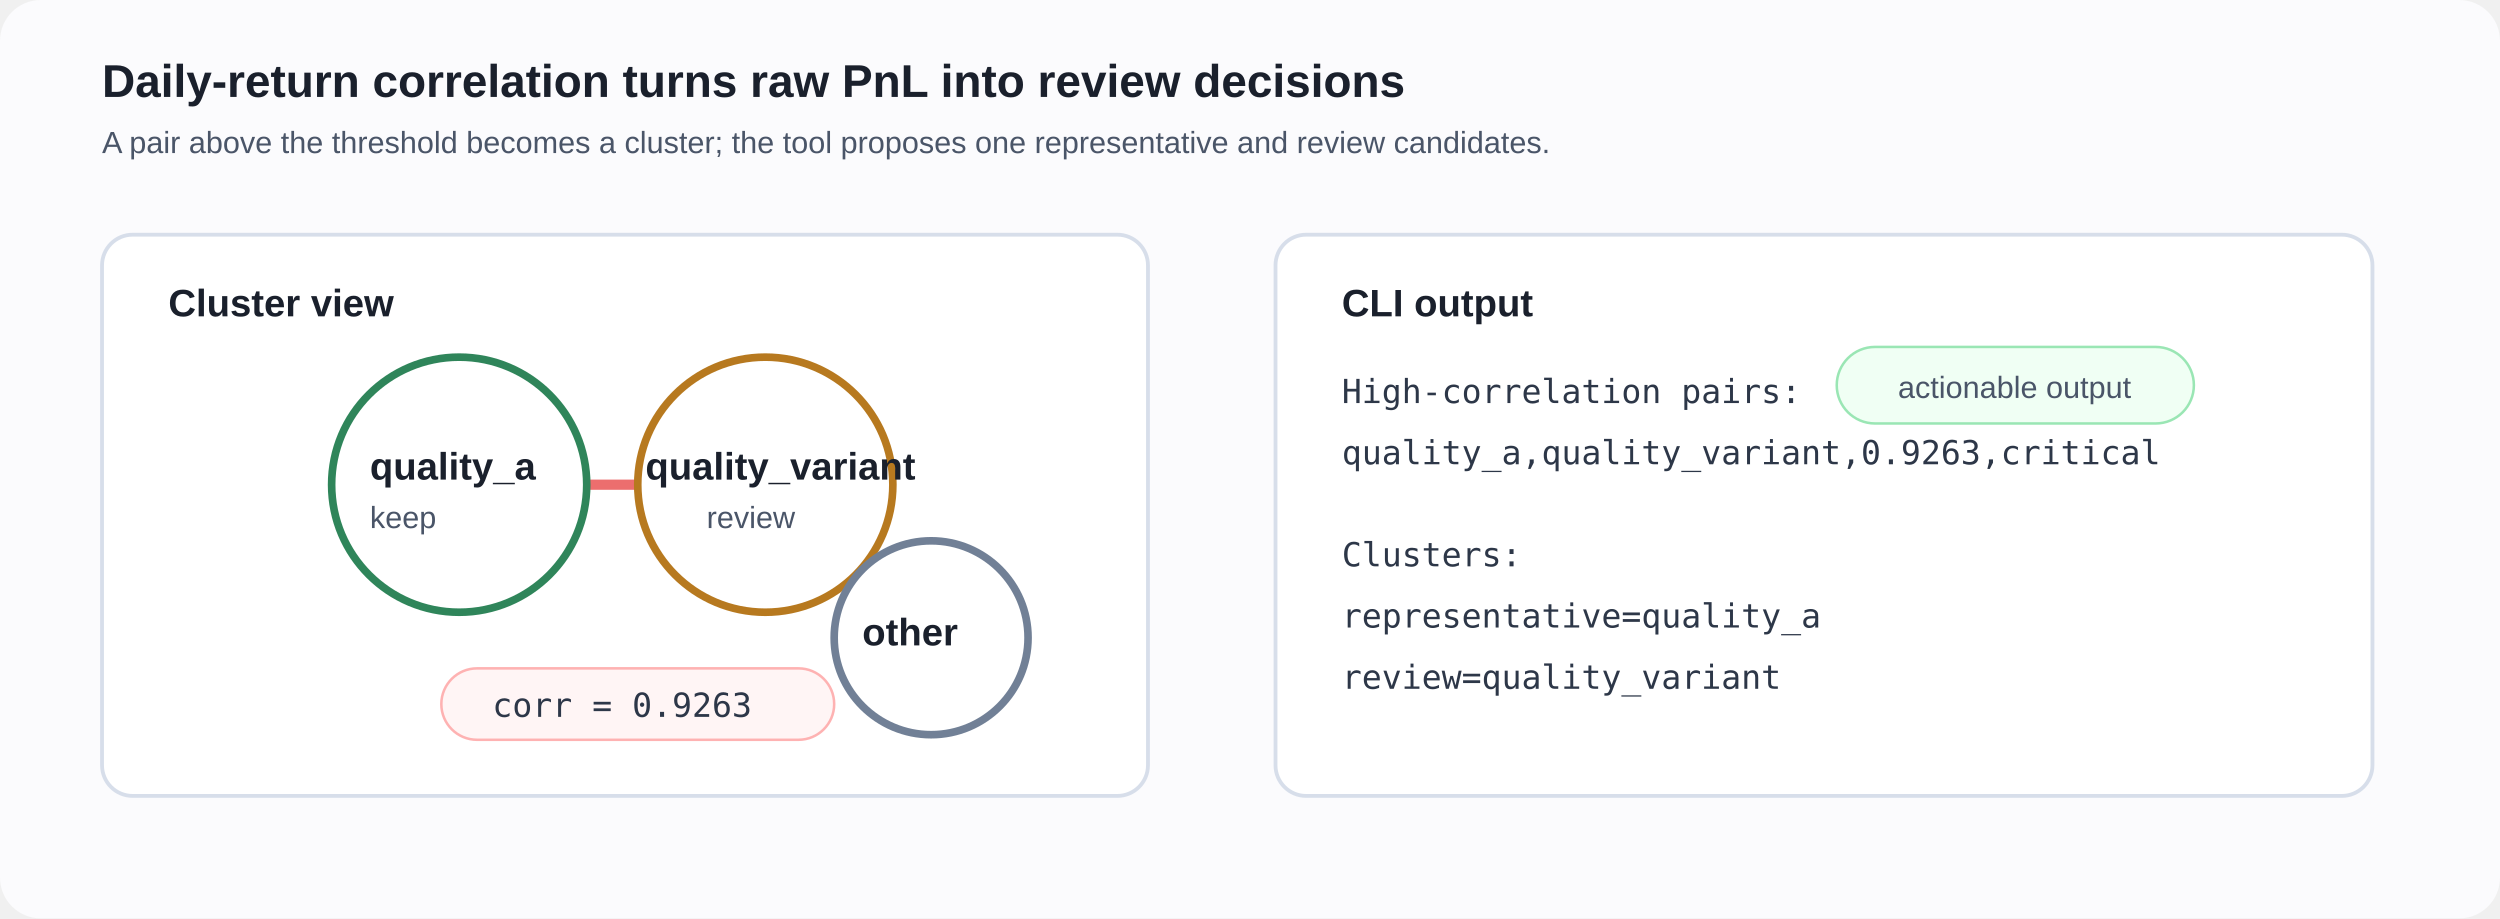
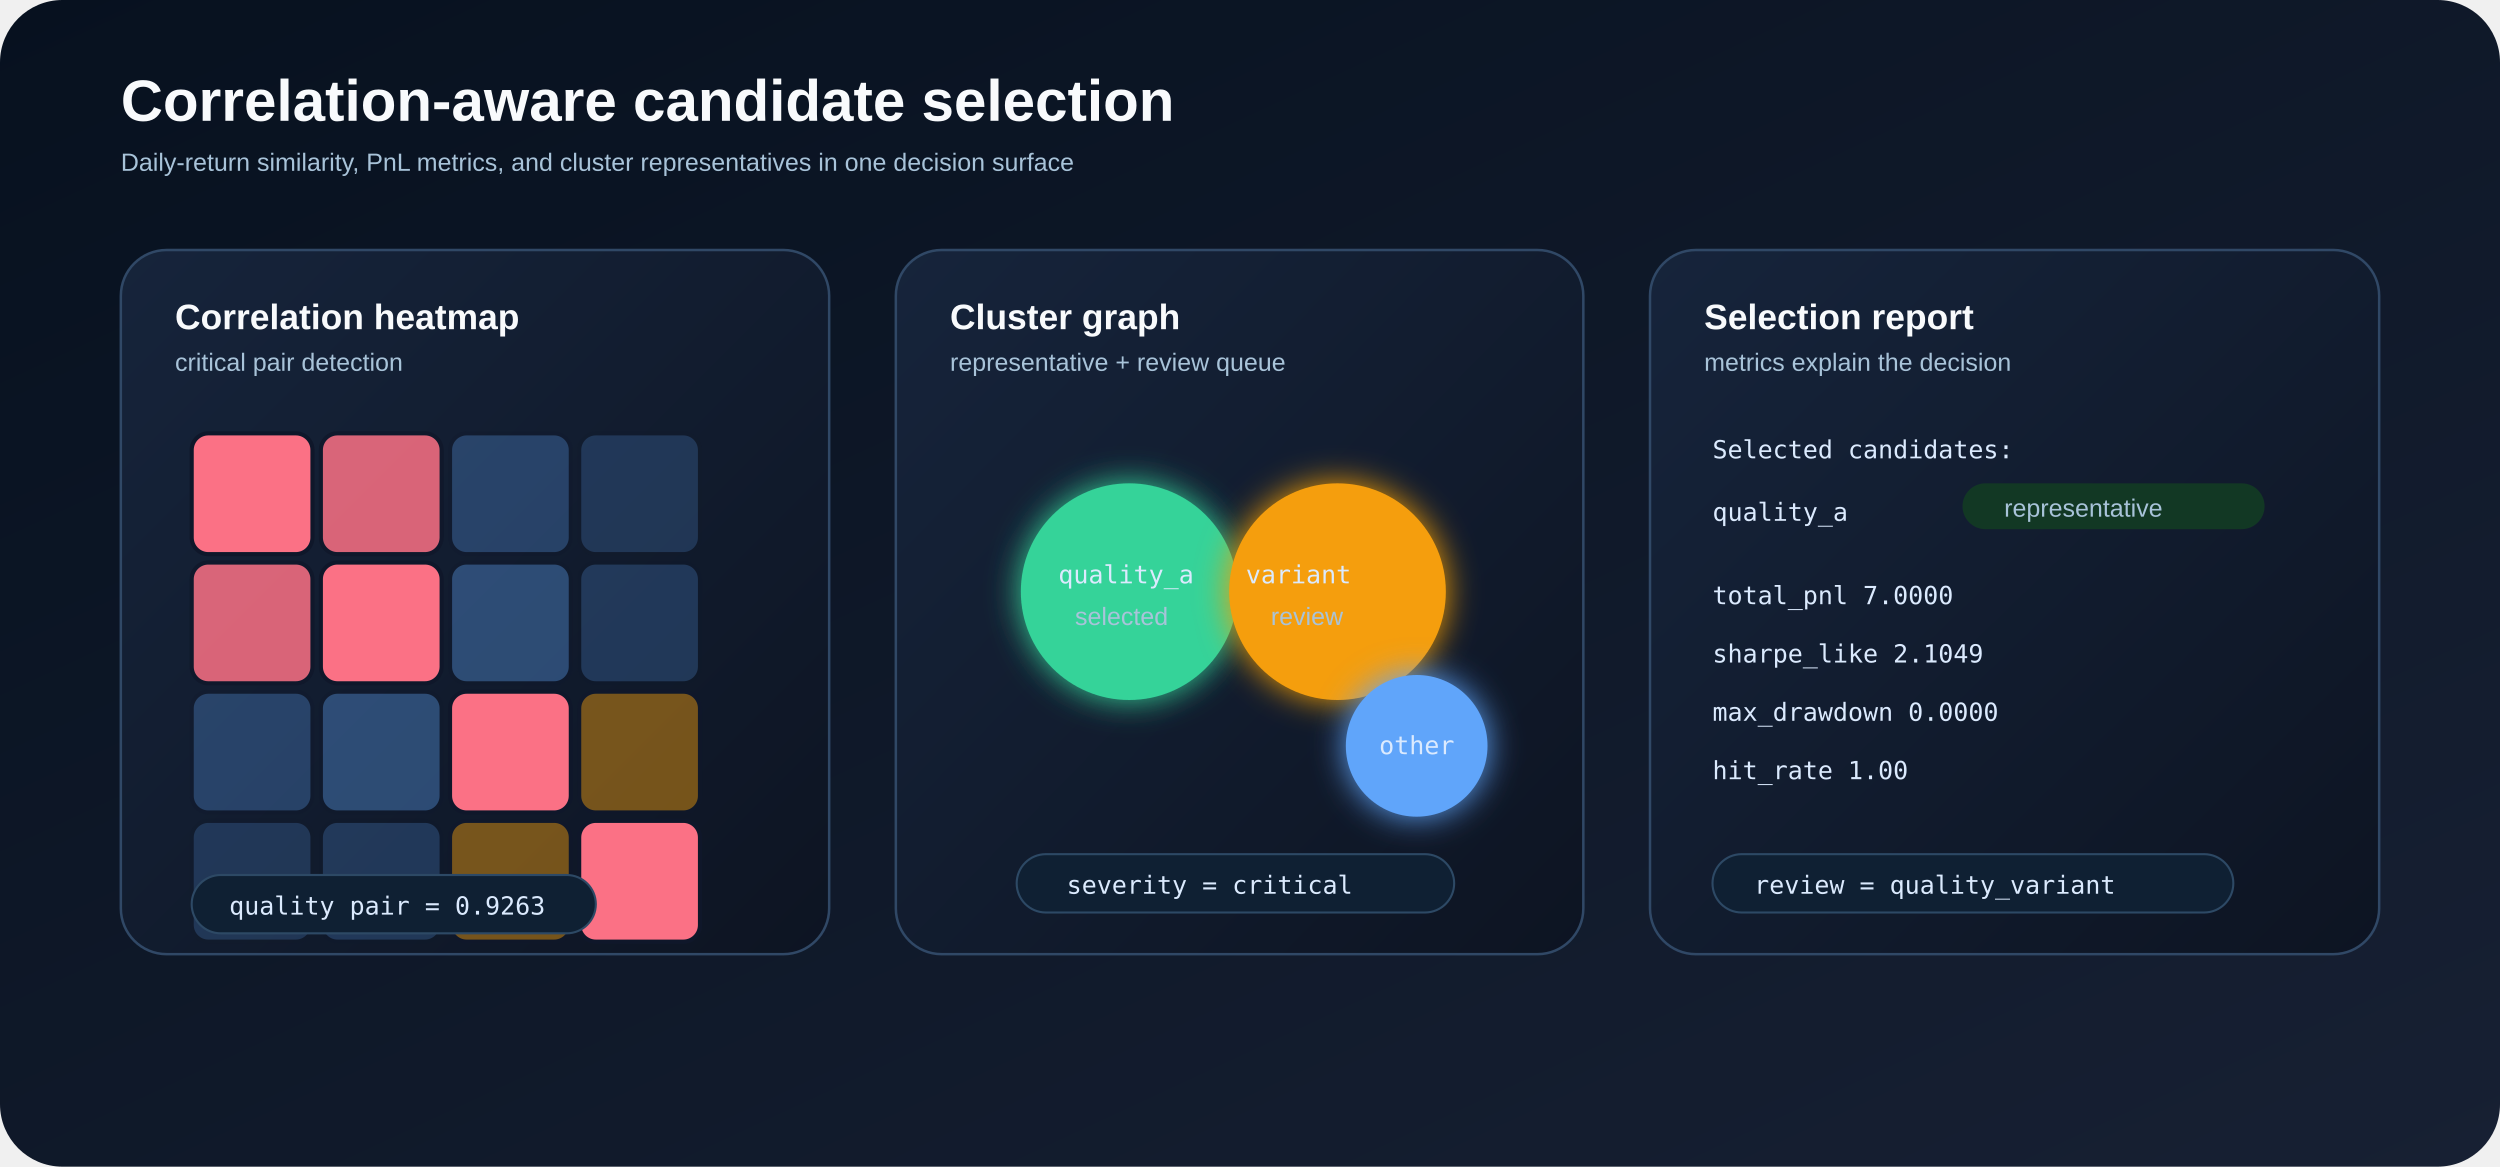
- <svg xmlns="http://www.w3.org/2000/svg" width="980" height="360" viewBox="0 0 980 360" role="img" aria-labelledby="title desc">
+ <svg xmlns="http://www.w3.org/2000/svg" width="1200" height="560" viewBox="0 0 1200 560" role="img" aria-labelledby="title desc">
  <defs>
+     <linearGradient id="bg2" x1="0" y1="0" x2="1" y2="1">
+       <stop offset="0" stop-color="#07111f" />
+       <stop offset="1" stop-color="#172033" />
+     </linearGradient>
+     <linearGradient id="panel2" x1="0" y1="0" x2="1" y2="1">
+       <stop offset="0" stop-color="#16243b" />
+       <stop offset="1" stop-color="#0d1422" />
+     </linearGradient>
+     <filter id="glow" x="-30%" y="-30%" width="160%" height="160%">
+       <feGaussianBlur stdDeviation="8" result="blur" />
+       <feMerge>
+         <feMergeNode in="blur" />
+         <feMergeNode in="SourceGraphic" />
+       </feMerge>
+     </filter>
    <style>
-       .bg { fill: #fbfbfd; }
-       .panel { fill: #ffffff; stroke: #d7deea; stroke-width: 1.5; rx: 12; }
-       .node { fill: #ffffff; stroke-width: 3; }
-       .keep { stroke: #2f855a; }
-       .review { stroke: #b7791f; }
-       .neutral { stroke: #718096; }
-       .link { stroke: #e53e3e; stroke-width: 4; opacity: .75; }
-       .weak { stroke: #a0aec0; stroke-width: 2; stroke-dasharray: 6 6; opacity: .8; }
-       .title { fill: #1a202c; font-family: "Segoe UI", Arial, sans-serif; font-size: 18px; font-weight: 700; }
-       .text { fill: #1a202c; font-family: "Segoe UI", Arial, sans-serif; font-size: 15px; font-weight: 650; }
-       .sub { fill: #4a5568; font-family: "Segoe UI", Arial, sans-serif; font-size: 12px; }
-       .mono { fill: #2d3748; font-family: Consolas, "SFMono-Regular", monospace; font-size: 13px; }
-       .badge { fill: #fff5f5; stroke: #feb2b2; }
-       .badge2 { fill: #f0fff4; stroke: #9ae6b4; }
+       .panel { fill: url(#panel2); stroke: #304866; stroke-width: 1.2; rx: 22; }
+       .title { fill: #f8fafc; font-family: "Segoe UI", Arial, sans-serif; font-size: 28px; font-weight: 800; }
+       .label { fill: #f8fafc; font-family: "Segoe UI", Arial, sans-serif; font-size: 17px; font-weight: 760; }
+       .sub { fill: #a8c3d9; font-family: "Segoe UI", Arial, sans-serif; font-size: 12px; }
+       .mono { fill: #dbeafe; font-family: Consolas, "SFMono-Regular", monospace; font-size: 12px; }
+       .cell { stroke: #0f172a; stroke-width: 2; rx: 8; }
+       .node { stroke-width: 3; filter: url(#glow); }
+       .line { stroke: #fb7185; stroke-width: 5; opacity: .85; }
+       .weak { stroke: #64748b; stroke-width: 2; stroke-dasharray: 6 7; }
+       .chip { fill: #0f2033; stroke: #2d4965; }
+       .green { fill: #34d399; }
+       .amber { fill: #f59e0b; }
+       .red { fill: #fb7185; }
+       .blue { fill: #60a5fa; }
    </style>
  </defs>
-   <rect class="bg" x="0" y="0" width="980" height="360" rx="16" />
-   <text class="title" x="40" y="38">Daily-return correlation turns raw PnL into review decisions</text>
-   <text class="sub" x="40" y="60">A pair above the threshold becomes a cluster; the tool proposes one representative and review candidates.</text>
-   <rect class="panel" x="40" y="92" width="410" height="220" />
-   <text class="text" x="66" y="124">Cluster view</text>
-   <line class="link" x1="180" y1="190" x2="300" y2="190" />
-   <line class="weak" x1="300" y1="190" x2="365" y2="250" />
-   <circle class="node keep" cx="180" cy="190" r="50" />
-   <circle class="node review" cx="300" cy="190" r="50" />
-   <circle class="node neutral" cx="365" cy="250" r="38" />
-   <text class="text" x="145" y="188">quality_a</text>
-   <text class="sub" x="145" y="207">keep</text>
-   <text class="text" x="253" y="188">quality_variant</text>
-   <text class="sub" x="277" y="207">review</text>
-   <text class="text" x="338" y="253">other</text>
-   <rect class="badge" x="173" y="262" width="154" height="28" rx="14" />
-   <text class="mono" x="193" y="281">corr = 0.9263</text>
-   <rect class="panel" x="500" y="92" width="430" height="220" />
-   <text class="text" x="526" y="124">CLI output</text>
-   <text class="mono" x="526" y="158">High-correlation pairs:</text>
-   <text class="mono" x="526" y="182">quality_a,quality_variant,0.9263,critical</text>
-   <text class="mono" x="526" y="222">Clusters:</text>
-   <text class="mono" x="526" y="246">representative=quality_a</text>
-   <text class="mono" x="526" y="270">review=quality_variant</text>
-   <rect class="badge2" x="720" y="136" width="140" height="30" rx="15" />
-   <text class="sub" x="744" y="156">actionable output</text>
+   <rect width="1200" height="560" rx="30" fill="url(#bg2)" />
+   <text class="title" x="58" y="58">Correlation-aware candidate selection</text>
+   <text class="sub" x="58" y="82">Daily-return similarity, PnL metrics, and cluster representatives in one decision surface</text>
+   <g transform="translate(58 120)">
+     <rect class="panel" x="0" y="0" width="340" height="338" />
+     <text class="label" x="26" y="38">Correlation heatmap</text>
+     <text class="sub" x="26" y="58">critical pair detection</text>
+     <g transform="translate(34 88)">
+       <rect class="cell red" x="0" y="0" width="58" height="58" />
+       <rect class="cell red" x="62" y="0" width="58" height="58" opacity=".85" />
+       <rect class="cell blue" x="124" y="0" width="58" height="58" opacity=".28" />
+       <rect class="cell blue" x="186" y="0" width="58" height="58" opacity=".2" />
+       <rect class="cell red" x="0" y="62" width="58" height="58" opacity=".85" />
+       <rect class="cell red" x="62" y="62" width="58" height="58" />
+       <rect class="cell blue" x="124" y="62" width="58" height="58" opacity=".35" />
+       <rect class="cell blue" x="186" y="62" width="58" height="58" opacity=".22" />
+       <rect class="cell blue" x="0" y="124" width="58" height="58" opacity=".28" />
+       <rect class="cell blue" x="62" y="124" width="58" height="58" opacity=".35" />
+       <rect class="cell red" x="124" y="124" width="58" height="58" />
+       <rect class="cell amber" x="186" y="124" width="58" height="58" opacity=".45" />
+       <rect class="cell blue" x="0" y="186" width="58" height="58" opacity=".2" />
+       <rect class="cell blue" x="62" y="186" width="58" height="58" opacity=".22" />
+       <rect class="cell amber" x="124" y="186" width="58" height="58" opacity=".45" />
+       <rect class="cell red" x="186" y="186" width="58" height="58" />
+     </g>
+     <rect class="chip" x="34" y="300" width="194" height="28" rx="14" />
+     <text class="mono" x="52" y="319">quality pair = 0.9263</text>
+   </g>
+   <g transform="translate(430 120)">
+     <rect class="panel" x="0" y="0" width="330" height="338" />
+     <text class="label" x="26" y="38">Cluster graph</text>
+     <text class="sub" x="26" y="58">representative + review queue</text>
+     <line class="line" x1="112" y1="164" x2="212" y2="164" />
+     <line class="weak" x1="212" y1="164" x2="250" y2="238" />
+     <circle class="node green" cx="112" cy="164" r="52" />
+     <circle class="node amber" cx="212" cy="164" r="52" />
+     <circle class="node blue" cx="250" cy="238" r="34" />
+     <text class="mono" x="78" y="160">quality_a</text>
+     <text class="sub" x="86" y="180">selected</text>
+     <text class="mono" x="168" y="160">variant</text>
+     <text class="sub" x="180" y="180">review</text>
+     <text class="mono" x="232" y="242">other</text>
+     <rect class="chip" x="58" y="290" width="210" height="28" rx="14" />
+     <text class="mono" x="82" y="309">severity = critical</text>
+   </g>
+   <g transform="translate(792 120)">
+     <rect class="panel" x="0" y="0" width="350" height="338" />
+     <text class="label" x="26" y="38">Selection report</text>
+     <text class="sub" x="26" y="58">metrics explain the decision</text>
+     <text class="mono" x="30" y="100">Selected candidates:</text>
+     <text class="mono" x="30" y="130">quality_a</text>
+     <rect x="150" y="112" width="145" height="22" rx="11" fill="#123824" />
+     <text class="sub" x="170" y="128">representative</text>
+     <text class="mono" x="30" y="170">total_pnl      7.0000</text>
+     <text class="mono" x="30" y="198">sharpe_like    2.1049</text>
+     <text class="mono" x="30" y="226">max_drawdown   0.0000</text>
+     <text class="mono" x="30" y="254">hit_rate       1.00</text>
+     <rect class="chip" x="30" y="290" width="250" height="28" rx="14" />
+     <text class="mono" x="50" y="309">review = quality_variant</text>
+   </g>
</svg>
